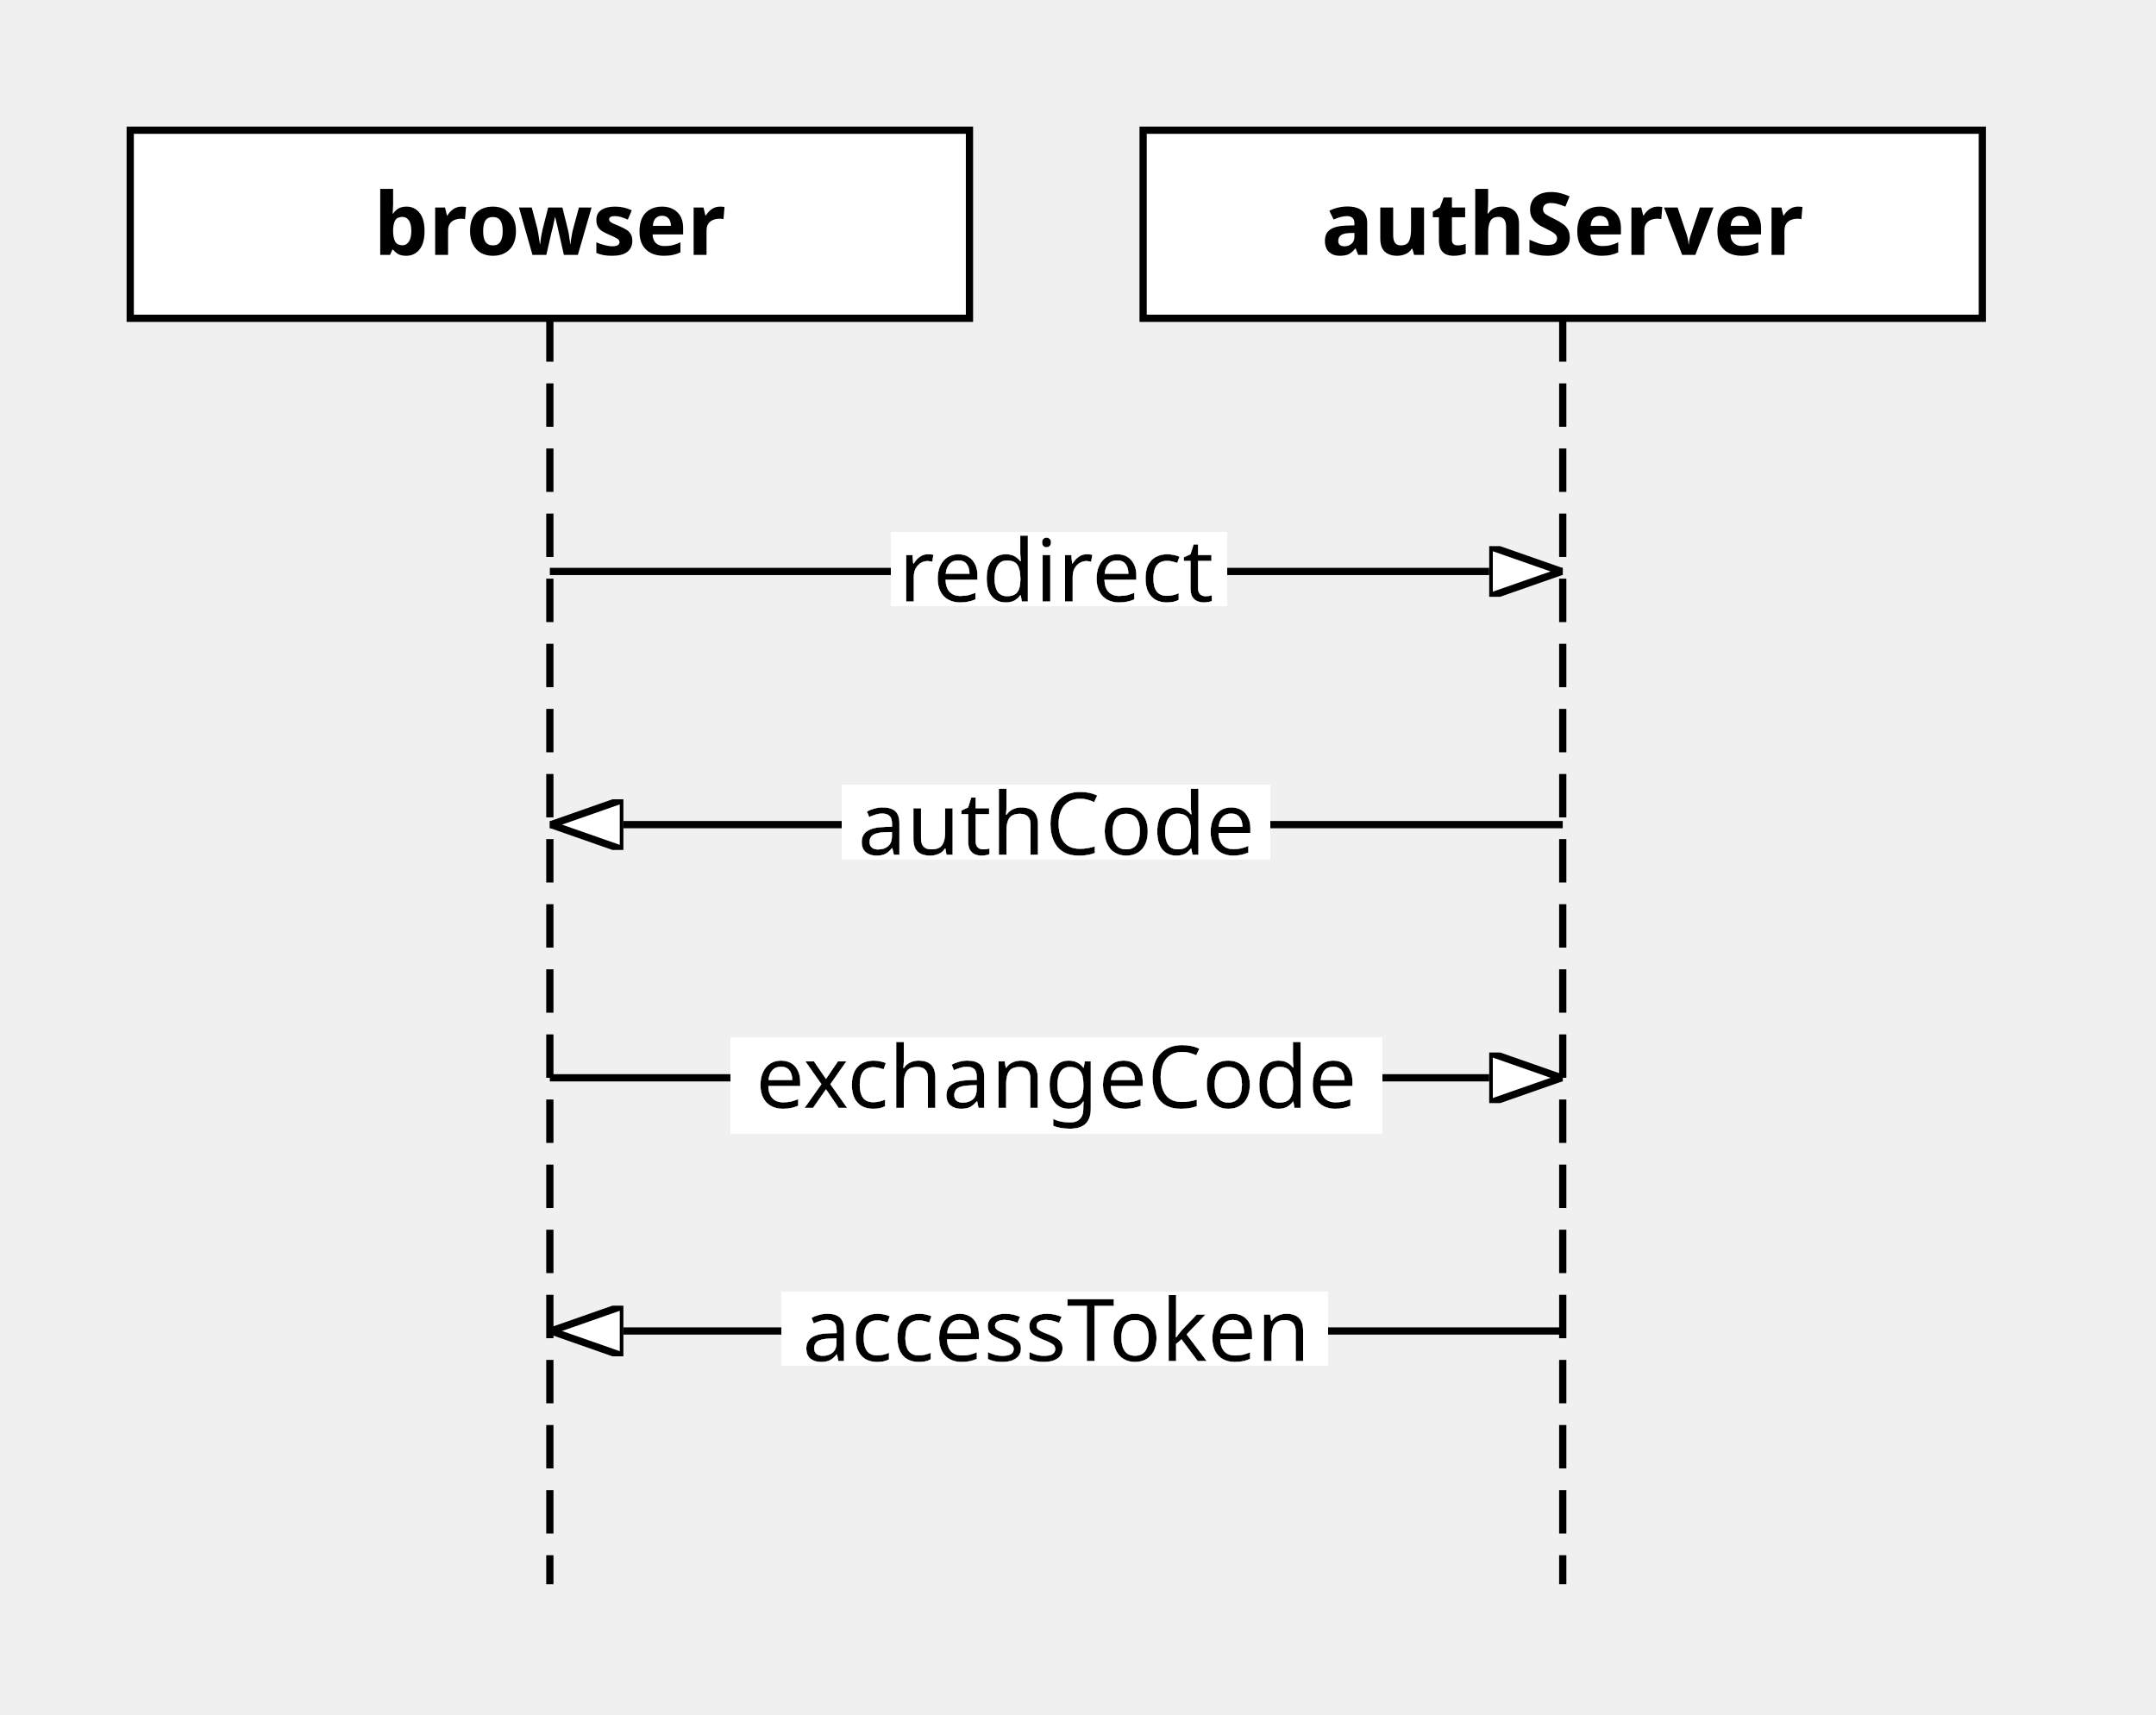
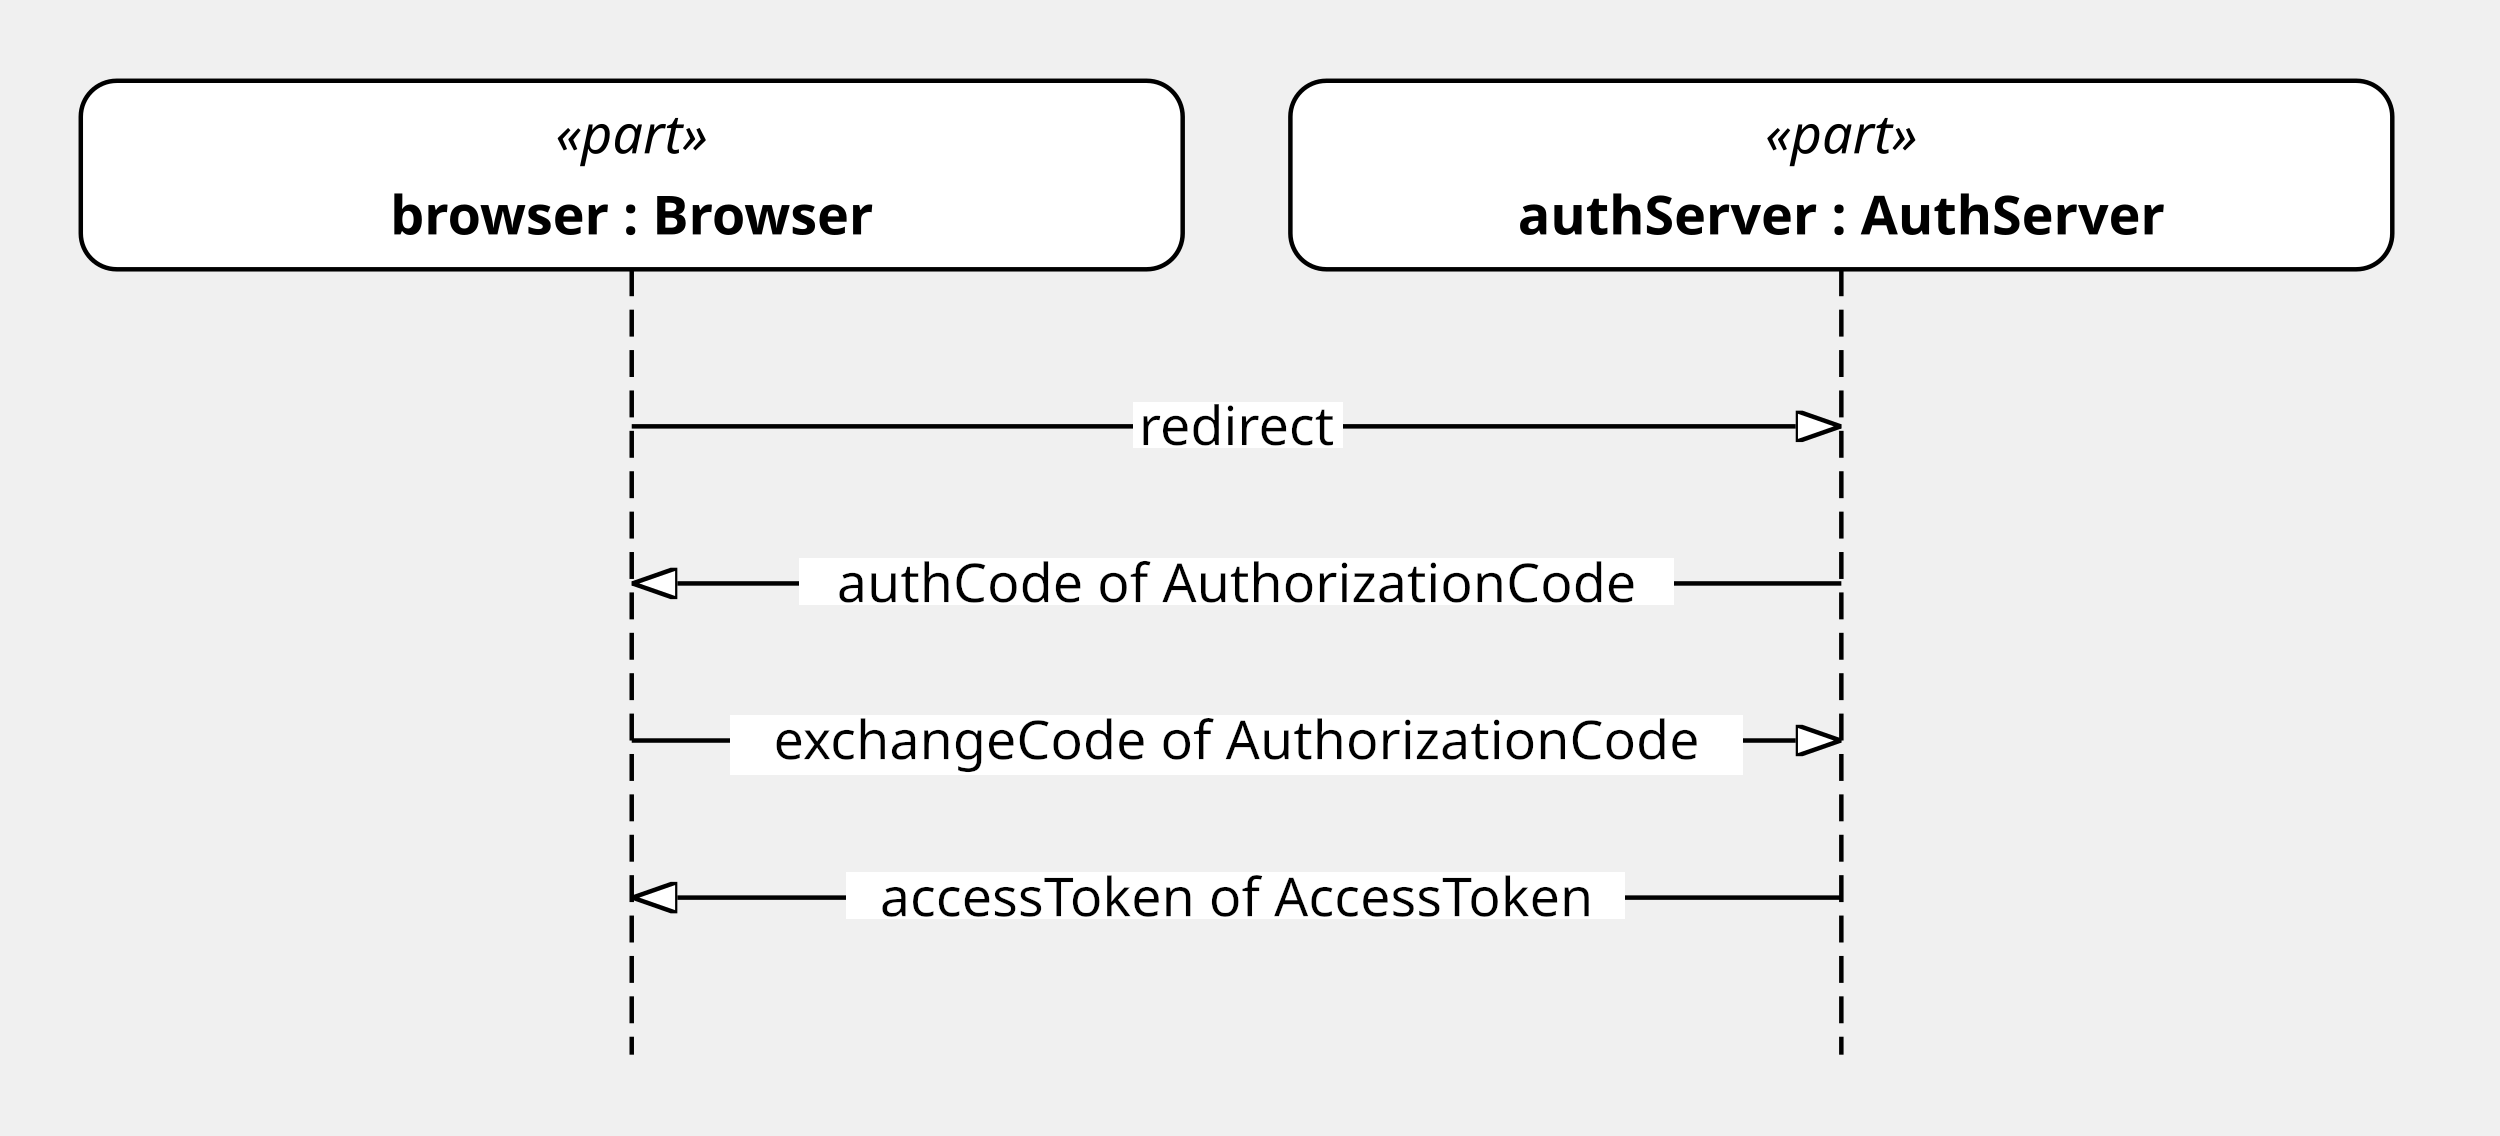
- <svg xmlns="http://www.w3.org/2000/svg" width="298.00" height="237.00" viewBox="0 0 298.00 237.00">
+ <svg xmlns="http://www.w3.org/2000/svg" width="557.04" height="253.00" viewBox="0 0 557.04 253.00">
  <defs>
    <marker id="line-end-open-chevron" markerWidth="10.165" markerHeight="7" refX="10.165" refY="3.5" orient="auto">
      <polyline points="0 0, 10 3.5, 0 7" fill="none" stroke="#000000" stroke-width="1.00" stroke-linejoin="bevel" />
    </marker>
    <marker id="line-end-hollow-triangle" markerWidth="10.165" markerHeight="7" refX="10.165" refY="3.5" orient="auto">
      <polygon points="0 0, 10 3.5, 0 7" fill="#FFFFFF" stroke="#000000" stroke-width="1.00" stroke-linejoin="bevel" />
    </marker>
    <marker id="line-end-filled-arrow" markerWidth="10.165" markerHeight="7" refX="10.165" refY="3.5" orient="auto">
      <polygon points="0 0, 10 3.5, 0 7" fill="#000000" stroke="#000000" stroke-width="1.00" stroke-linejoin="bevel" />
    </marker>
    <marker id="line-end-hollow-triangle-crossbar" markerWidth="14.665" markerHeight="7" refX="14.665" refY="3.5" orient="auto">
      <polygon points="4.5 0, 14.5 3.5, 4.5 7" fill="#FFFFFF" stroke="#000000" stroke-width="1.00" stroke-linejoin="bevel" />
      <line x1="1" y1="0" x2="1" y2="7" stroke="#000000" stroke-width="1.00" />
    </marker>
    <marker id="line-end-hollow-diamond" markerWidth="14" markerHeight="8" refX="13.277" refY="4" orient="auto">
      <polygon points="1 4, 7 0, 13 4, 7 8" fill="#FFFFFF" stroke="#000000" stroke-width="1.00" stroke-linejoin="bevel" />
    </marker>
    <marker id="line-end-filled-diamond" markerWidth="14" markerHeight="8" refX="13.277" refY="4" orient="auto">
      <polygon points="1 4, 7 0, 13 4, 7 8" fill="#000000" stroke="#000000" stroke-width="1.00" stroke-linejoin="bevel" />
    </marker>
    <marker id="line-end-circle" markerWidth="10" markerHeight="10" refX="9.5" refY="5" orient="auto">
      <circle cx="5" cy="5" r="4" fill="#FFFFFF" stroke="#000000" stroke-width="1.00" />
    </marker>
    <marker id="line-end-bar" markerWidth="4" markerHeight="12" refX="2.5" refY="6" orient="auto">
      <line x1="2" y1="0" x2="2" y2="12" stroke="#000000" stroke-width="1.00" />
    </marker>
    <filter id="label-bg" x="-0.05" y="-0.05" width="1.1" height="1.1">
      <feFlood flood-color="#FFFFFF" />
      <feComposite in="SourceGraphic" operator="over" />
    </filter>
  </defs>
-   <rect x="18.00" y="18.00" width="116.00" height="26.00" fill="#FFFFFF" stroke="#000000" stroke-width="1.00" />
-   <text x="76.00" y="31.00" font-family="Noto Sans, sans-serif" font-size="12.00" font-weight="bold" fill="#000000" text-anchor="middle" dominant-baseline="middle">browser</text>
-   <line x1="76.00" y1="44.00" x2="76.00" y2="219.00" stroke="#000000" stroke-width="1.00" stroke-dasharray="6 3" />
-   <rect x="158.00" y="18.00" width="116.00" height="26.00" fill="#FFFFFF" stroke="#000000" stroke-width="1.00" />
-   <text x="216.00" y="31.00" font-family="Noto Sans, sans-serif" font-size="12.00" font-weight="bold" fill="#000000" text-anchor="middle" dominant-baseline="middle">authServer</text>
-   <line x1="216.00" y1="44.00" x2="216.00" y2="219.00" stroke="#000000" stroke-width="1.00" stroke-dasharray="6 3" />
-   <path d="M 76.00 79.00 L 216.00 79.00" fill="none" stroke="#000000" stroke-width="1.00" marker-end="url(#line-end-hollow-triangle)" />
-   <path d="M 216.00 114.00 L 76.00 114.00" fill="none" stroke="#000000" stroke-width="1.00" marker-end="url(#line-end-hollow-triangle)" />
-   <path d="M 76.00 149.00 L 216.00 149.00" fill="none" stroke="#000000" stroke-width="1.00" marker-end="url(#line-end-hollow-triangle)" />
-   <path d="M 216.00 184.00 L 76.00 184.00" fill="none" stroke="#000000" stroke-width="1.00" marker-end="url(#line-end-hollow-triangle)" />
-   <text x="146.00" y="79.00" font-family="Noto Sans, sans-serif" font-size="12.00" fill="#000000" text-anchor="middle" dominant-baseline="middle" filter="url(#label-bg)">redirect</text>
-   <text x="146.00" y="114.00" font-family="Noto Sans, sans-serif" font-size="12.00" fill="#000000" text-anchor="middle" dominant-baseline="middle" filter="url(#label-bg)">authCode</text>
-   <text x="146.00" y="149.00" font-family="Noto Sans, sans-serif" font-size="12.00" fill="#000000" text-anchor="middle" dominant-baseline="middle" filter="url(#label-bg)">exchangeCode</text>
-   <text x="146.00" y="184.00" font-family="Noto Sans, sans-serif" font-size="12.00" fill="#000000" text-anchor="middle" dominant-baseline="middle" filter="url(#label-bg)">accessToken</text>
+   <rect x="18.00" y="18.00" width="245.52" height="42.00" fill="#FFFFFF" stroke="#000000" stroke-width="1.00" rx="8.00" ry="8.00" />
+   <text x="140.76" y="30.00" font-family="Noto Sans, sans-serif" font-size="12.00" font-style="italic" fill="#000000" text-anchor="middle" dominant-baseline="middle">«part»</text>
+   <text x="140.76" y="48.00" font-family="Noto Sans, sans-serif" font-size="12.00" font-weight="bold" fill="#000000" text-anchor="middle" dominant-baseline="middle">browser : Browser</text>
+   <line x1="140.76" y1="60.00" x2="140.76" y2="235.00" stroke="#000000" stroke-width="1.00" stroke-dasharray="6 3" />
+   <rect x="287.52" y="18.00" width="245.52" height="42.00" fill="#FFFFFF" stroke="#000000" stroke-width="1.00" rx="8.00" ry="8.00" />
+   <text x="410.28" y="30.00" font-family="Noto Sans, sans-serif" font-size="12.00" font-style="italic" fill="#000000" text-anchor="middle" dominant-baseline="middle">«part»</text>
+   <text x="410.28" y="48.00" font-family="Noto Sans, sans-serif" font-size="12.00" font-weight="bold" fill="#000000" text-anchor="middle" dominant-baseline="middle">authServer : AuthServer</text>
+   <line x1="410.28" y1="60.00" x2="410.28" y2="235.00" stroke="#000000" stroke-width="1.00" stroke-dasharray="6 3" />
+   <path d="M 140.76 95.00 L 410.28 95.00" fill="none" stroke="#000000" stroke-width="1.00" marker-end="url(#line-end-hollow-triangle)" />
+   <path d="M 410.28 130.00 L 140.76 130.00" fill="none" stroke="#000000" stroke-width="1.00" marker-end="url(#line-end-hollow-triangle)" />
+   <path d="M 140.76 165.00 L 410.28 165.00" fill="none" stroke="#000000" stroke-width="1.00" marker-end="url(#line-end-hollow-triangle)" />
+   <path d="M 410.28 200.00 L 140.76 200.00" fill="none" stroke="#000000" stroke-width="1.00" marker-end="url(#line-end-hollow-triangle)" />
+   <text x="275.52" y="95.00" font-family="Noto Sans, sans-serif" font-size="12.00" fill="#000000" text-anchor="middle" dominant-baseline="middle" filter="url(#label-bg)">redirect</text>
+   <text x="275.52" y="130.00" font-family="Noto Sans, sans-serif" font-size="12.00" fill="#000000" text-anchor="middle" dominant-baseline="middle" filter="url(#label-bg)">authCode of AuthorizationCode</text>
+   <text x="275.52" y="165.00" font-family="Noto Sans, sans-serif" font-size="12.00" fill="#000000" text-anchor="middle" dominant-baseline="middle" filter="url(#label-bg)">exchangeCode of AuthorizationCode</text>
+   <text x="275.52" y="200.00" font-family="Noto Sans, sans-serif" font-size="12.00" fill="#000000" text-anchor="middle" dominant-baseline="middle" filter="url(#label-bg)">accessToken of AccessToken</text>
</svg>
